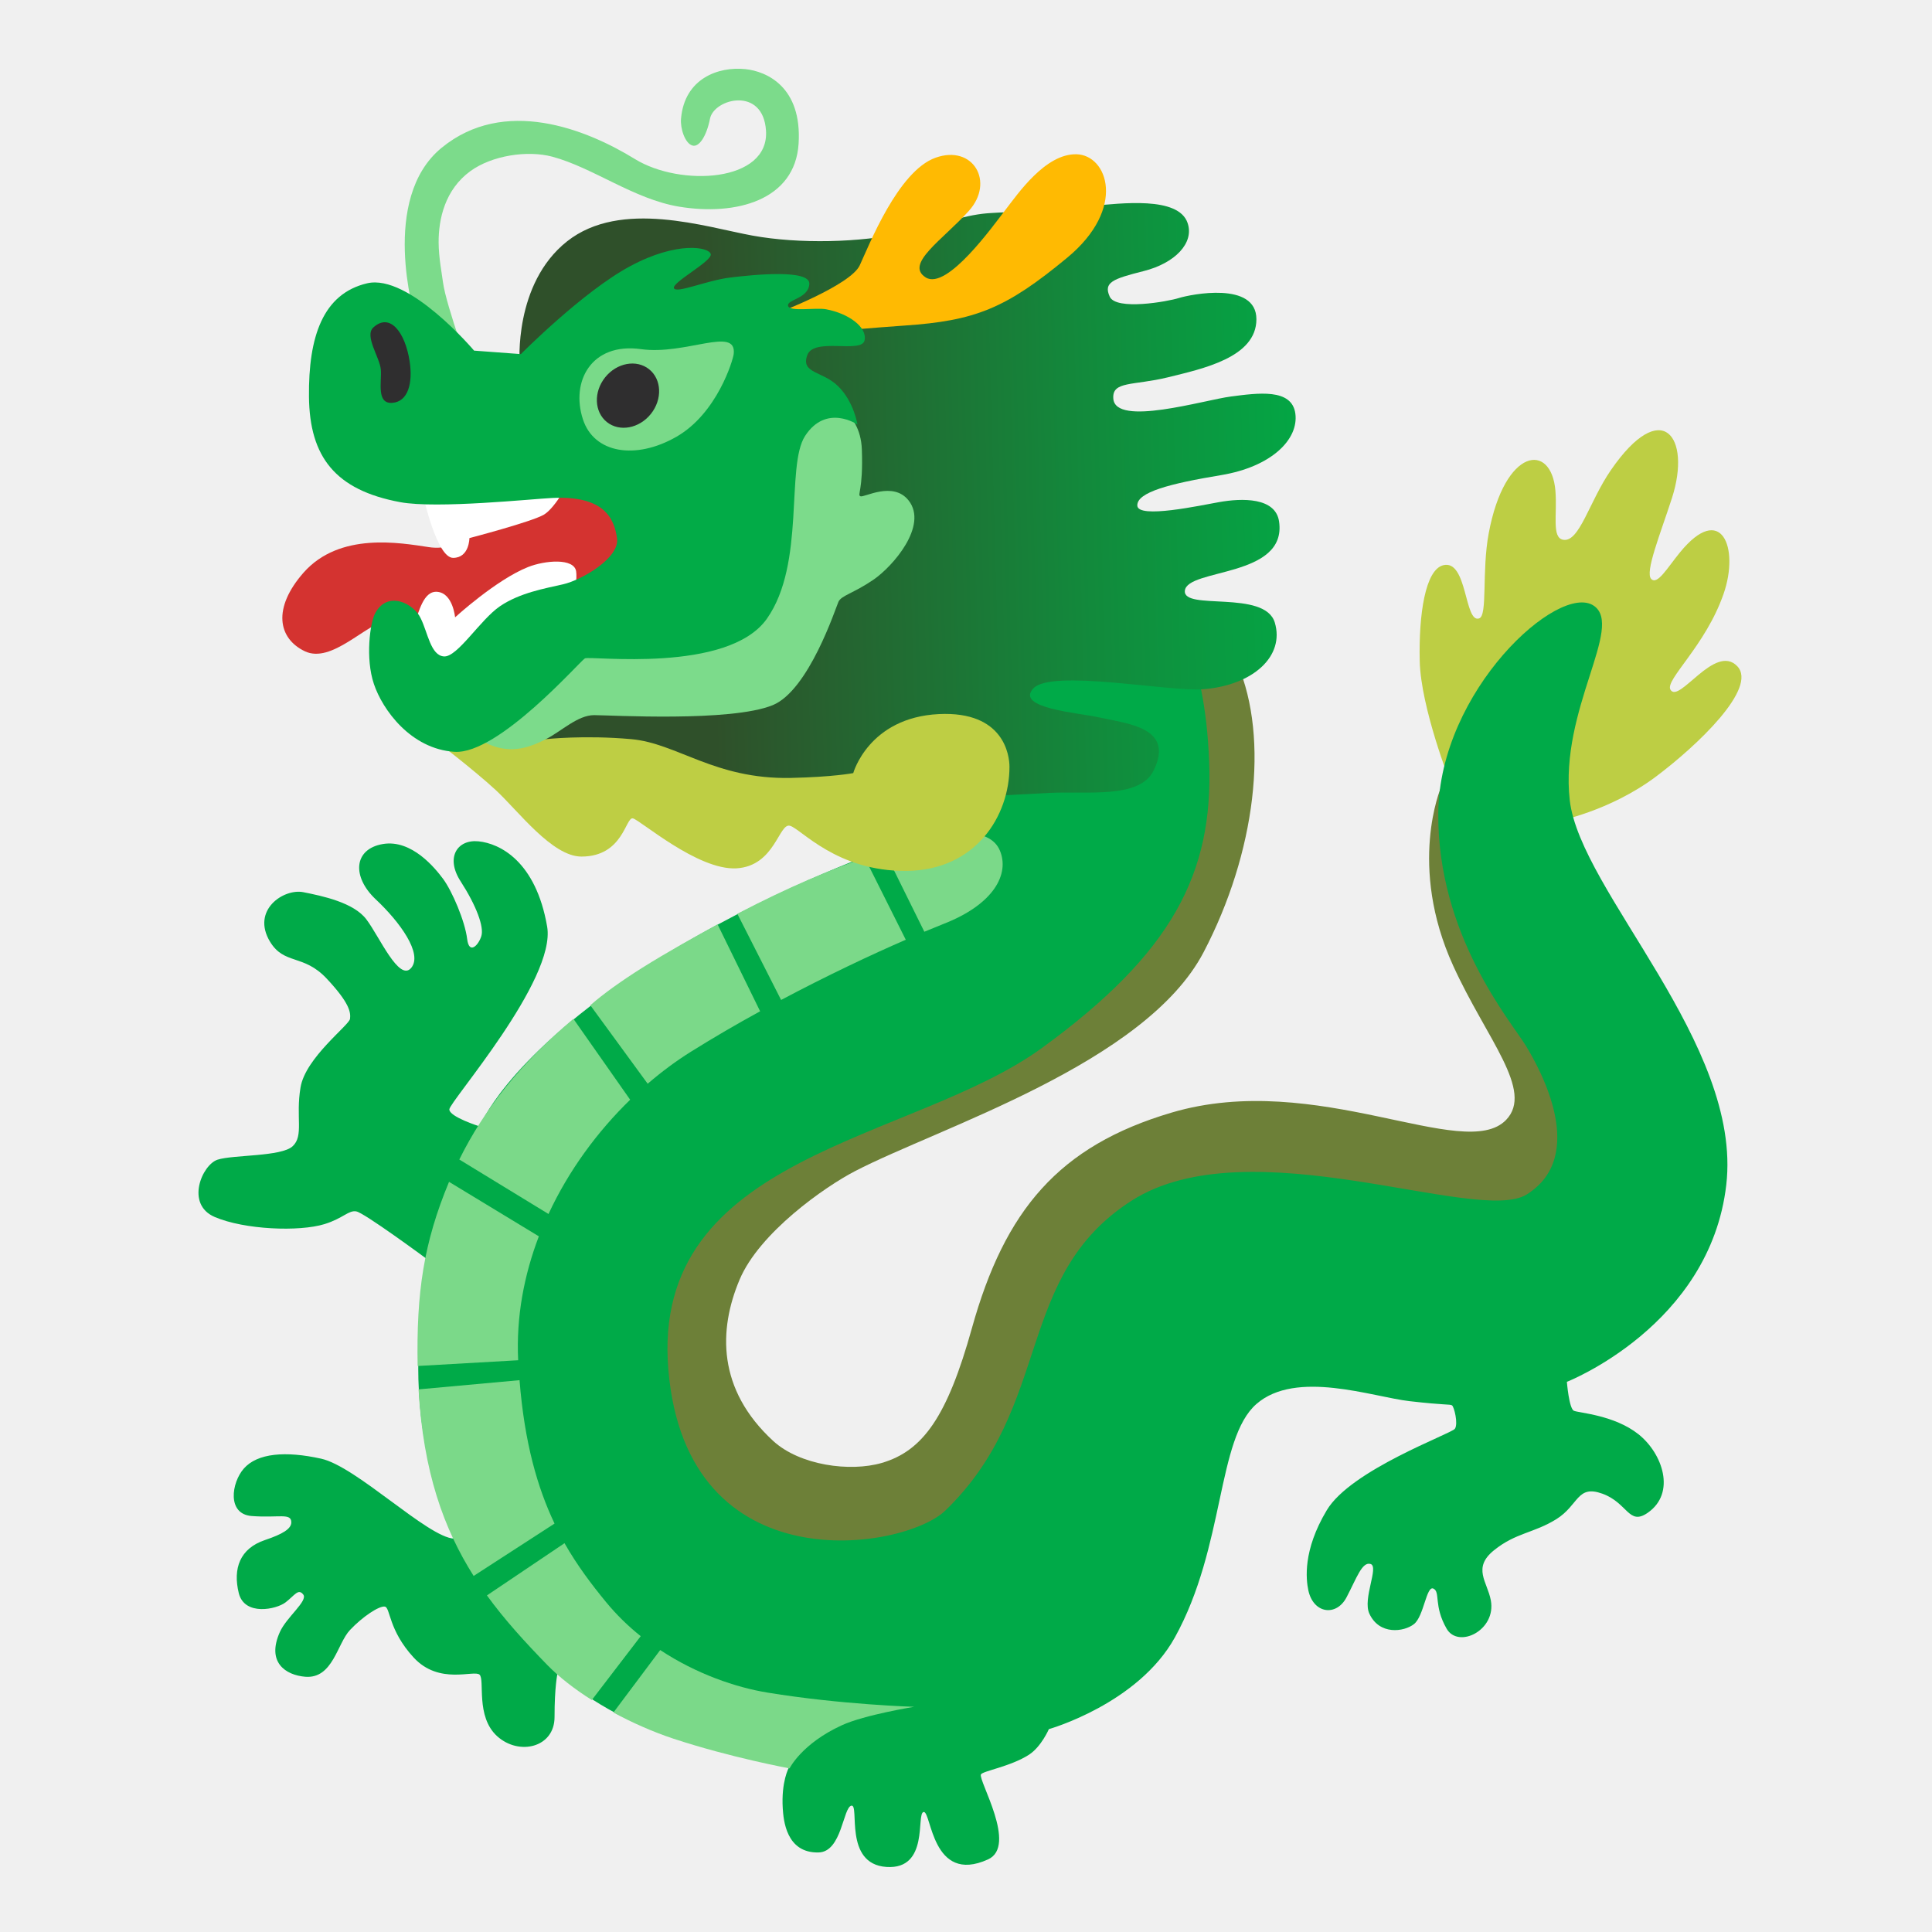
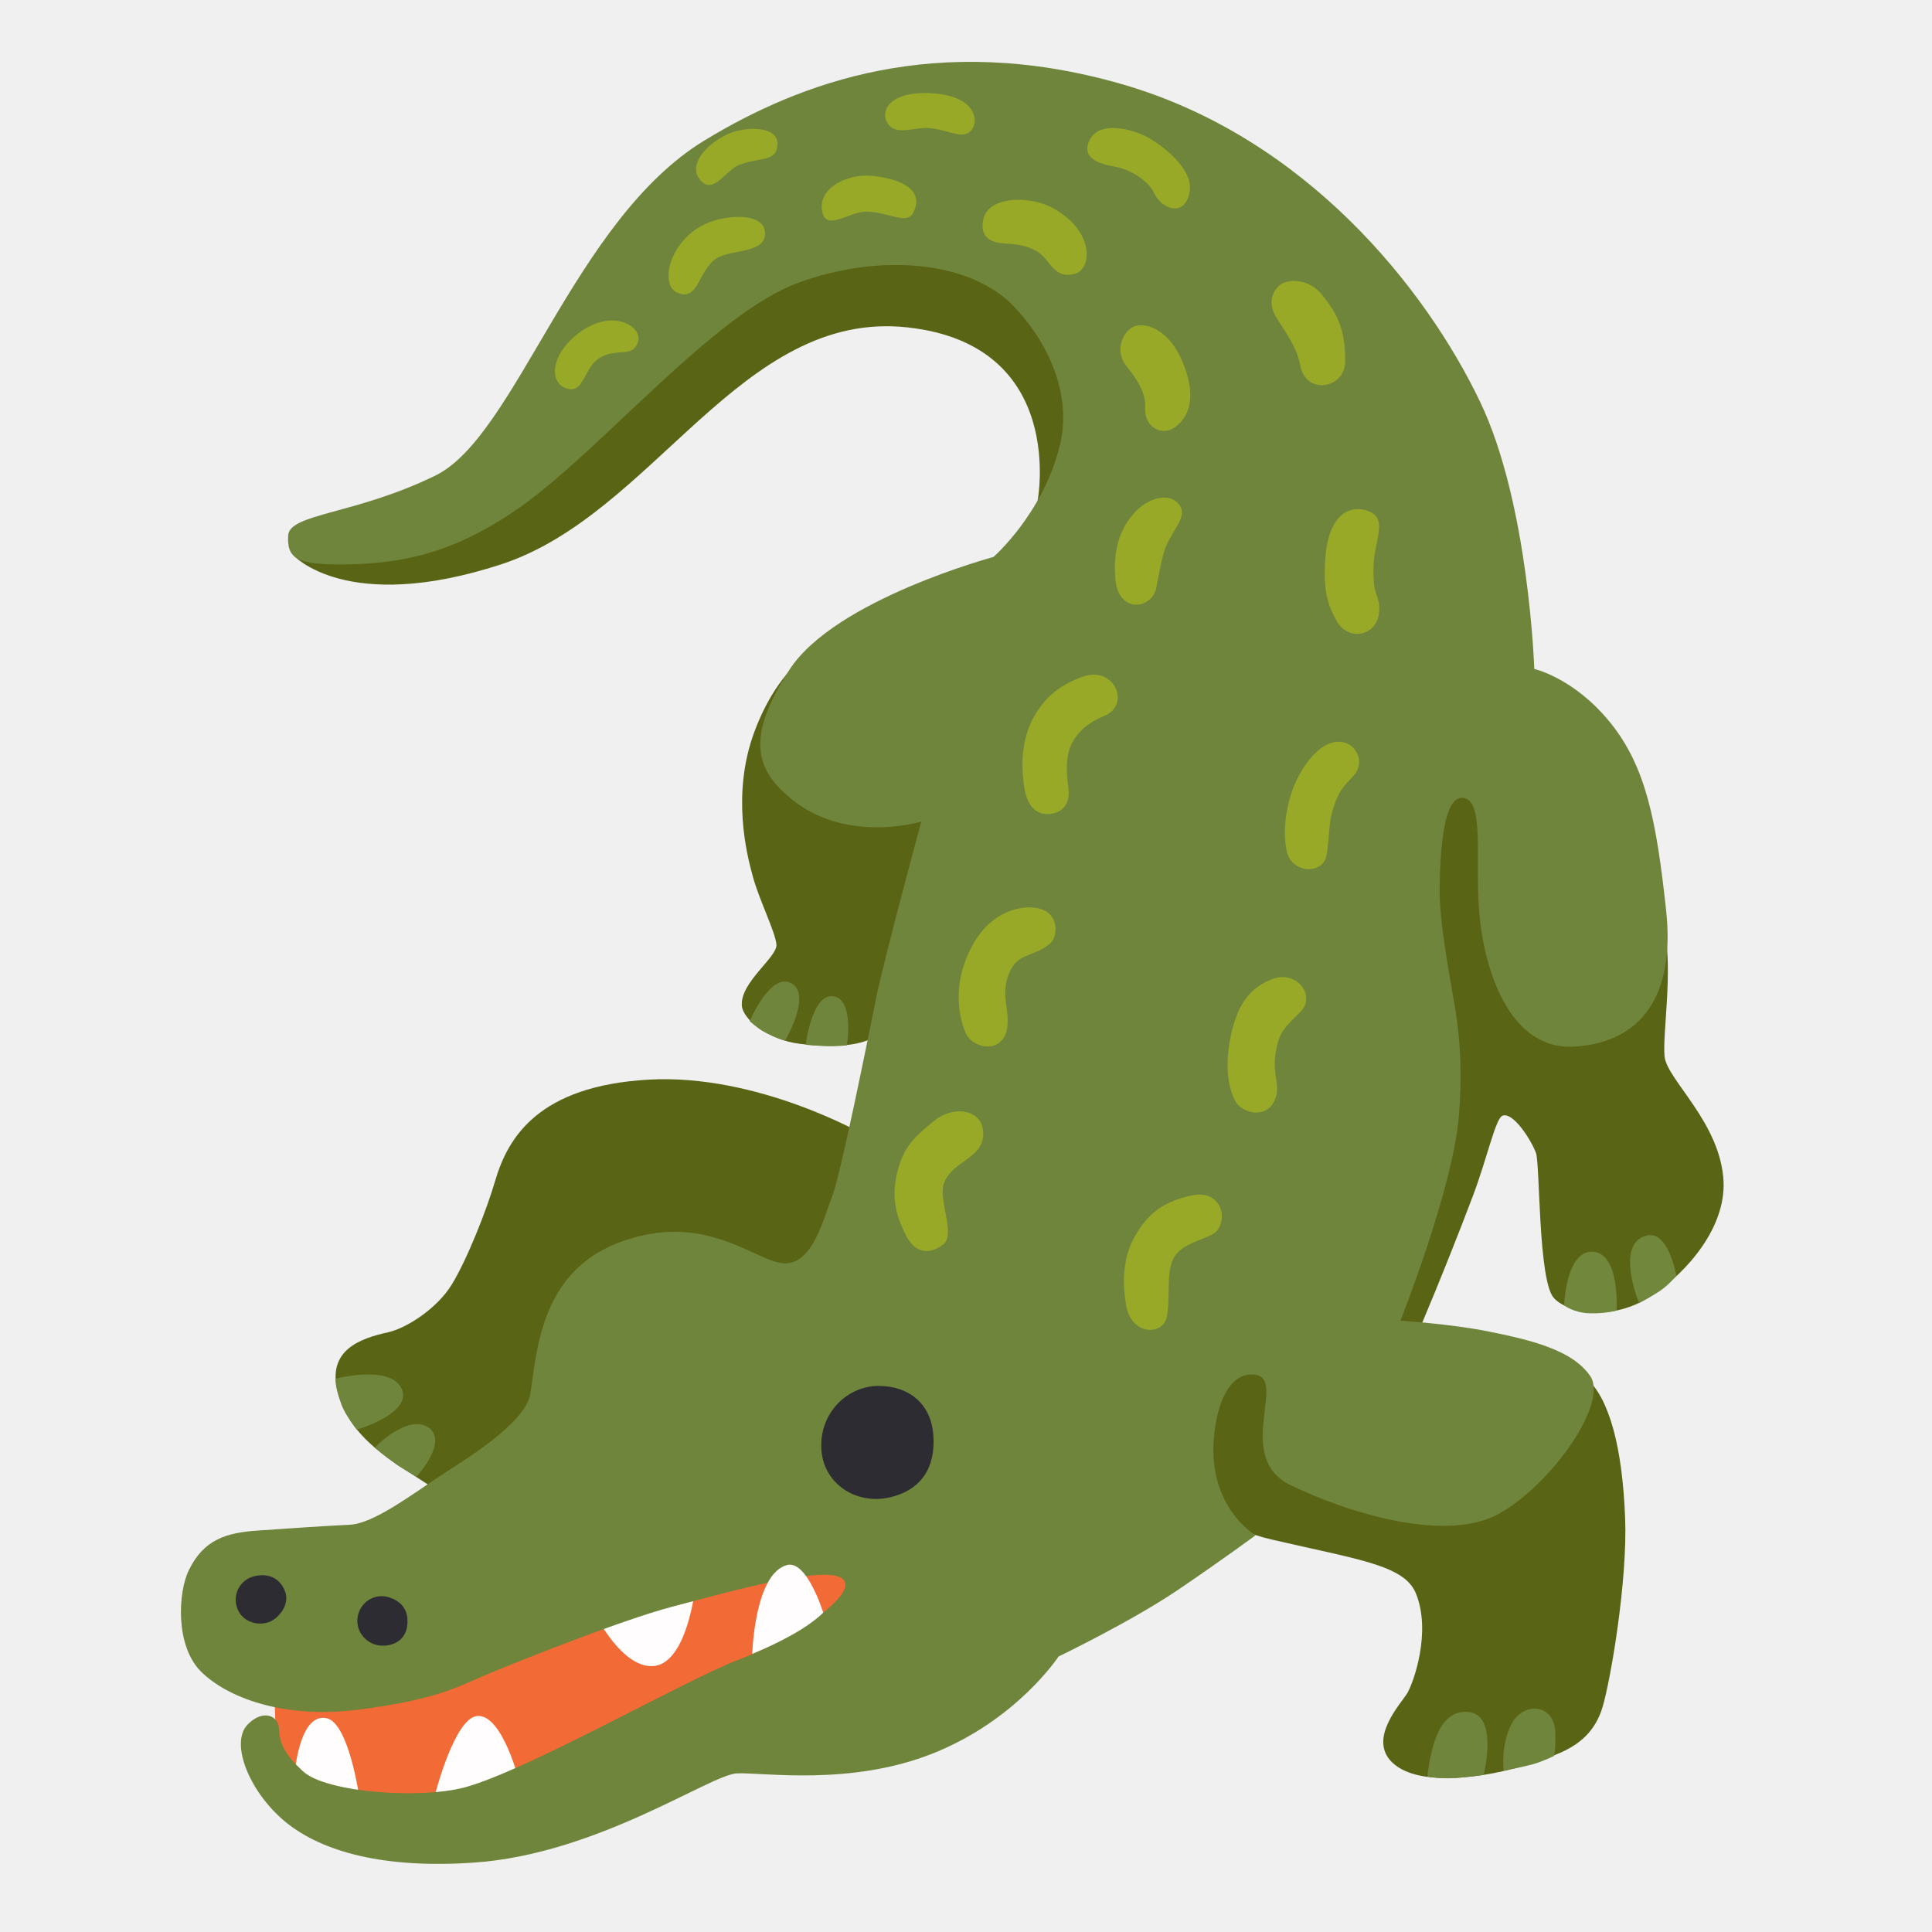
<svg xmlns="http://www.w3.org/2000/svg" version="1.1" id="Layer_3" x="0px" y="0px" viewBox="0 0 128 128" style="enable-background:new 0 0 128 128;" xml:space="preserve">
-   <path style="fill:#BDCE44;" d="M103.13,54.42c0,0,3.5-0.66,6.57-2.96c2.75-2.06,6.77-5.88,5.4-7.32c-1.48-1.55-3.87,2.53-4.43,1.55  c-0.37-0.65,2.32-2.89,3.52-6.34c1.07-3.07-0.15-6.11-2.89-2.75c-0.85,1.04-1.49,2.17-1.9,1.76c-0.44-0.44,0.61-3,1.38-5.39  c1.29-4.04-0.68-6.72-4.05-1.83c-1.44,2.08-2.09,4.82-3.17,4.62c-0.77-0.14-0.38-1.7-0.51-3.25c-0.27-3.23-3.36-2.87-4.42,2.83  c-0.47,2.52-0.06,5.43-0.63,5.63c-0.99,0.35-0.77-3.94-2.39-3.52c-1.18,0.31-1.62,3.24-1.55,6.34s2.04,8.09,2.04,8.09l2.75,5  L103.13,54.42z" />
-   <path style="fill:#6D8038;" d="M95.46,52.19c0,0-2.21,5.16,0.82,11.8c2.21,4.85,5.37,8.27,3.5,10.21  c-2.77,2.86-12.53-3.33-22.15-0.49C70.14,75.92,66.57,80.18,64.39,88c-1.63,5.85-3.24,8.12-5.96,8.92c-2.12,0.62-5.44,0.16-7.2-1.45  c-3.72-3.42-3.63-7.37-2.23-10.69c1.31-3.11,5.64-6.15,7.65-7.19c5.56-2.89,19.22-7.11,23.09-14.5c3.45-6.59,4.36-14.15,2.25-19.08  c-2.11-4.93-5.49-3.17-5.49-3.17l0.77,11.68L63.83,66.6L44.47,79.83L41.8,93.91l6.76,11.4l13.94-1.06l14.22-21.4l13.73-0.99  l13.02-0.7l4.93-13.8L95.46,52.19z" />
-   <path style="fill:#00AA48;" d="M105.59,40.13c-2.32-1.57-10.23,5.63-10.3,13.73c-0.07,8.09,4.81,13.8,5.8,15.42s4.11,7.3,0.07,9.85  c-3.24,2.06-18.37-4.58-26.19,0.42c-7.81,5-5.16,13.59-12.34,20.53c-2.69,2.61-17.15,5.02-18.35-9.34s16.19-15.06,24.78-21.33  c8.59-6.26,11.33-11.54,11.05-18.93c-0.28-7.39-2.46-9.71-2.46-9.71l-13.8,5.63l-6.34,10.28c0,0-8.27,3.03-15.58,7.95  c-8.61,5.8-10.14,10-10.14,10s-2.02-0.63-2.02-1.13s7.09-8.57,6.48-12.11c-0.75-4.34-3.14-5.51-4.55-5.65  c-1.41-0.14-2.21,1.08-1.17,2.67c1.03,1.6,1.55,3,1.36,3.61c-0.19,0.61-0.81,1.25-0.94,0.19c-0.14-1.17-0.99-3.17-1.6-3.99  c-0.5-0.67-2.06-2.63-3.99-2.3s-2.06,2.16-0.47,3.66c1.6,1.5,3.14,3.61,2.35,4.55c-0.8,0.94-2.11-2.09-2.96-3.21  c-0.84-1.13-2.93-1.56-4.18-1.81c-1.31-0.26-3.47,1.19-2.21,3.28c0.94,1.55,2.21,0.8,3.75,2.44s1.6,2.25,1.55,2.67  c-0.05,0.42-2.96,2.58-3.28,4.55c-0.33,1.97,0.23,3.19-0.52,3.89c-0.75,0.7-3.94,0.56-4.97,0.89c-1.03,0.33-2.16,2.96-0.19,3.8  c1.97,0.84,5.58,0.99,7.27,0.47c1.23-0.38,1.6-0.94,2.11-0.84c0.52,0.09,4.6,3.1,4.6,3.1s-0.58,4.34-0.49,8.02  c0.12,4.79,1.55,8.54,1.55,8.54s1.43,2.04,0.82,2.02c-1.74-0.07-6.48-4.79-8.82-5.3c-2.35-0.52-4.22-0.37-5.12,0.66  c-0.82,0.94-1.12,3.01,0.52,3.14c1.79,0.14,2.63-0.23,2.63,0.42c0,0.43-0.58,0.78-1.74,1.17c-1.67,0.56-2.14,1.89-1.74,3.52  c0.38,1.53,2.49,1.08,3.1,0.61s0.84-0.94,1.17-0.52c0.33,0.42-1.11,1.5-1.55,2.49c-0.89,1.99,0.36,2.85,1.69,2.96  c1.83,0.14,2.11-2.21,2.96-3.1c0.84-0.89,1.92-1.6,2.3-1.55c0.38,0.05,0.23,1.55,1.92,3.38c1.69,1.83,3.99,0.8,4.36,1.13  s-0.28,2.77,1.17,4.08c1.45,1.31,3.8,0.75,3.8-1.27s0.19-2.86,0.19-2.86s2.84,2.49,6.55,3.8c3.71,1.31,8.78,2.42,8.78,2.42  s-0.51,0.91-0.4,2.7c0.05,0.73,0.21,2.96,2.37,2.91c1.55-0.03,1.62-3,2.18-3.1c0.56-0.09-0.54,3.87,2.32,4.06  c2.86,0.19,1.95-3.54,2.46-3.64c0.52-0.09,0.53,4.84,4.27,3.14c1.97-0.89-0.66-5.24-0.47-5.63c0.12-0.23,1.97-0.52,3.19-1.31  c0.81-0.53,1.31-1.69,1.31-1.69s5.91-1.67,8.35-6.08c3.33-6.02,2.77-13.16,5.4-15.46c2.63-2.3,7.7-0.47,10.14-0.19  c2.44,0.28,2.67,0.19,2.82,0.28c0.14,0.09,0.42,1.22,0.19,1.55c-0.23,0.33-6.9,2.72-8.49,5.4c-1.6,2.67-1.37,4.58-1.22,5.3  c0.33,1.55,1.85,1.76,2.53,0.47c0.67-1.27,1.03-2.39,1.6-2.21c0.56,0.19-0.54,2.29-0.09,3.28c0.66,1.45,2.3,1.22,2.96,0.7  c0.66-0.52,0.82-2.58,1.29-2.35c0.47,0.23,0,1.13,0.87,2.65c0.77,1.35,3.31,0.12,2.93-1.88c-0.23-1.22-1.24-2.14,0.21-3.31  s2.63-1.13,4.13-2.06c1.5-0.94,1.36-2.3,3.05-1.69c1.69,0.61,1.74,2.14,3,1.27c1.9-1.31,0.99-3.94-0.61-5.21  c-1.6-1.27-3.94-1.41-4.27-1.55c-0.33-0.14-0.47-1.92-0.47-1.92s9.48-3.71,10.56-13.05c1.08-9.34-9.67-19.43-10.37-25.48  C103.32,47.01,107.62,41.5,105.59,40.13z" />
-   <path style="fill:#7BD989;" d="M40.64,113.46c1.28,0.69,2.64,1.29,3.97,1.73c3.82,1.26,7.7,1.97,7.7,1.97s0.8-1.64,3.47-2.86  c1.51-0.69,4.79-1.22,4.79-1.22s-4.83-0.14-9.71-0.94c-2.1-0.34-4.73-1.24-7.12-2.82L40.64,113.46z" />
-   <path style="fill:#7BD989;" d="M51.75,66.25c3.05-1.62,5.98-3,8.26-3.99l-2.72-5.43c-2.17,0.75-5,1.91-8.44,3.71L51.75,66.25z" />
-   <path style="fill:#7BD989;" d="M36.34,80.43c1.34-2.89,3.25-5.47,5.41-7.57l-3.76-5.36c-3.48,2.91-5.93,6.02-7.56,9.32L36.34,80.43z  " />
-   <path style="fill:#7BD989;" d="M29.75,78.3c-1.68,4.04-2.17,7.32-2.08,12.2l6.66-0.38c-0.14-2.87,0.39-5.64,1.37-8.21L29.75,78.3z" />
-   <path style="fill:#7BD989;" d="M32.26,105.7c1.19,1.64,2.55,3.12,4,4.61c0.77,0.79,1.79,1.59,2.95,2.32l3.24-4.23  c-0.83-0.66-1.6-1.41-2.3-2.26c-0.96-1.17-1.9-2.41-2.75-3.9L32.26,105.7z" />
-   <path style="fill:#7BD989;" d="M31.38,104.41c-1.97-3.11-3.34-6.88-3.65-12.36l6.69-0.61c0.33,4.15,1.19,7.13,2.32,9.5L31.38,104.41  z" />
-   <path style="fill:#7BD989;" d="M42.91,71.8c0.93-0.8,1.9-1.52,2.88-2.13c1.49-0.93,3.03-1.83,4.57-2.67l-2.82-5.76  c-1.48,0.81-3.32,1.83-5.01,2.89c-1.33,0.84-2.53,1.69-3.42,2.47L42.91,71.8z" />
-   <path style="fill:#7BD989;" d="M61.24,61.73c0.46-0.19,0.88-0.36,1.25-0.51c3.38-1.31,4.41-3.33,3.75-4.88  c-0.66-1.55-3.24-1.17-3.85-0.94c-0.25,0.09-1.54,0.29-3.79,0.99L61.24,61.73z" />
-   <path style="fill:none;stroke:#6D8038;stroke-miterlimit:10;" d="M76.38,50.34" />
-   <path style="fill:none;stroke:#6D8038;stroke-miterlimit:10;" d="M69.55,52.52" />
-   <linearGradient id="SVGID_1_" gradientUnits="userSpaceOnUse" x1="88.642" y1="32.751" x2="46.971" y2="33.877">
-     <stop offset="0" style="stop-color:#01AB46" />
-     <stop offset="0.396" style="stop-color:#128A3C" />
-     <stop offset="1" style="stop-color:#2F502A" />
-   </linearGradient>
-   <path style="fill:url(#SVGID_1_);" d="M34.43,24.11c0,0-0.42-5.3,3.14-8.12c3.57-2.82,9.2-0.94,12.29-0.38s7.13,0.47,10.04-0.19  c2.91-0.66,4.04-1.22,5.82-1.31s4.36-0.28,6.62-0.47c1.91-0.16,5.73-0.66,6.34,1.13c0.46,1.33-0.84,2.67-2.91,3.19  c-2.06,0.52-2.67,0.75-2.25,1.69s3.85,0.33,4.6,0.09c0.75-0.23,5.12-1.13,5.12,1.41s-3.57,3.28-5.87,3.85  c-2.3,0.56-3.7,0.23-3.61,1.41c0.14,1.88,6.01,0.09,7.79-0.14c1.78-0.23,4.04-0.56,4.27,1.13s-1.55,3.52-4.93,4.08  c-3.38,0.56-5.58,1.13-5.54,2.02s4.2-0.02,5.4-0.23c1.55-0.28,3.75-0.32,3.99,1.27c0.56,3.75-6.1,3.1-6.24,4.6  c-0.13,1.34,5.3-0.09,5.96,2.11c0.66,2.21-1.41,4.13-4.69,4.41c-2.28,0.2-10.09-1.36-11.31-0.05s2.96,1.61,4.36,1.92  c1.88,0.42,5.02,0.66,3.61,3.52c-0.92,1.88-4.36,1.36-6.87,1.48s-6.97,0.4-6.97,0.4l-10.04,0.47l-8.4-0.99l-5.3-1.97l-4.04-1.69  l-1.27-1.36l11.68-14.41L34.43,24.11z" />
-   <path style="fill:#BECE44;" d="M66.88,50.8c0,3.25-2.22,6.86-6.83,6.9c-4.61,0.04-6.97-2.78-7.71-2.99s-0.99,2.67-3.55,2.82  c-2.57,0.14-6.37-3.2-6.86-3.31c-0.49-0.11-0.63,2.53-3.41,2.53c-1.94,0-4.19-3.03-5.67-4.4s-4.12-3.38-4.12-3.38h7.46  c0,0,2.5-0.28,5.63,0c3.04,0.27,5.53,2.67,10.56,2.57c2.82-0.06,4.15-0.32,4.15-0.32s1.02-3.68,5.67-3.91  C66.53,47.1,66.88,50.06,66.88,50.8z" />
-   <path style="fill:#FFBA02;" d="M51.49,20.75c0,0,4.86-1.85,5.47-3.17c0.61-1.31,2.53-6.24,5.02-7.13c2.49-0.89,3.94,1.6,2.21,3.52  s-4.27,3.52-2.86,4.41s4.5-3.47,5.3-4.5s2.63-3.71,4.69-3.66c2.06,0.05,3.34,3.58-0.61,6.85c-4.08,3.38-6.1,4.18-10.79,4.5  c-4.69,0.33-6.95,0.63-6.95,0.63L51.49,20.75z" />
-   <path style="fill:#7CDB8B;" d="M27.48,20.96c0,0-2.35-7.79,1.78-11.17s9.53-1.27,12.81,0.75c3.01,1.85,8.9,1.54,8.68-1.88  c-0.19-2.96-3.44-2.13-3.71-0.8c-0.23,1.17-0.73,1.92-1.17,1.78c-0.5-0.15-0.81-1.16-0.75-1.78c0.23-2.67,2.49-3.47,4.27-3.28  c1.4,0.15,3.75,1.17,3.52,4.93s-4.15,4.81-7.93,4.18c-2.99-0.5-5.68-2.58-8.39-3.31c-1.66-0.44-4-0.08-5.43,0.96  c-1.67,1.22-2.11,3.15-2.1,4.74c0.01,1.01,0.2,1.94,0.29,2.63c0.21,1.57,1.97,6.34,1.97,6.34L27.48,20.96z" />
-   <path style="fill:#7CDB8B;" d="M54.61,26.5c0,0,2.39,0.52,2.49,3.28s-0.33,3-0.09,3.1s2.16-1.03,3.19,0.28  c1.3,1.66-1.03,4.36-2.35,5.26c-1.31,0.89-2.11,1.03-2.3,1.45c-0.19,0.42-1.96,5.87-4.36,6.85c-2.77,1.13-10.75,0.66-11.83,0.66  c-1.08,0-2.16,1.06-3.17,1.58s-1.99,0.86-3.17,0.57c-1.17-0.28-2.96-1.6-2.96-1.6L54.61,26.5z" />
-   <path style="fill:#D43330;" d="M38.61,38.79l2.86,0.14l1.45-5.12c0,0-3.99-1.36-5.4-1.08s-4.46,1.45-5.44,1.97  c-0.99,0.52-1.78,1.83-3.66,1.55c-1.88-0.28-5.91-1.03-8.31,1.69c-2.07,2.36-1.69,4.36,0.09,5.21c1.78,0.84,4.04-1.83,5.49-2.06  c1.45-0.23,3.66,0.8,3.66,0.8L38.61,38.79z" />
-   <path style="fill:#FFFFFF;" d="M28.05,32.88c0,0,0.89,4.08,1.97,4.08c1.08,0,1.08-1.31,1.08-1.31s4.13-1.08,4.93-1.55  c0.8-0.47,1.78-2.39,1.78-2.39l-7.32-0.52L28.05,32.88z" />
-   <path style="fill:#FFFFFF;" d="M27.95,44c0,0-0.84-1.83-0.52-2.63c0.33-0.8,0.61-2.25,1.55-2.16c1.03,0.1,1.17,1.69,1.17,1.69  s2.72-2.49,4.83-3.33c1.13-0.45,3.05-0.61,3.19,0.28c0.14,0.89-0.52,3.43-0.52,3.43L27.95,44z" />
-   <path style="fill:#02AB47;" d="M24.86,40.62c-0.35,0.64-0.66,3-0.09,4.69c0.56,1.69,2.44,4.32,5.35,4.5s8.31-6.01,8.63-6.19  c0.33-0.19,9.48,1.03,12.06-2.63c2.58-3.66,1.23-10.1,2.53-12.11c1.41-2.16,3.47-0.75,3.47-0.75s-0.23-1.5-1.27-2.53  c-1.03-1.03-2.49-0.84-2.06-2.06c0.42-1.22,3.61-0.09,3.8-0.99c0.19-0.89-1.09-1.79-2.55-2.06c-0.69-0.13-2.43,0.19-2.52-0.23  c-0.09-0.42,1.36-0.47,1.41-1.45c0.05-0.99-3.71-0.61-5.26-0.42c-1.55,0.19-3.57,1.08-3.71,0.7c-0.14-0.38,2.53-1.78,2.44-2.25  s-2.21-0.89-5.35,0.8c-3.14,1.69-7.23,5.82-7.23,5.82l-3.1-0.23c0,0-4.32-5.11-7.09-4.46c-2.92,0.69-3.89,3.52-3.85,7.51  s1.74,6.19,6.05,6.99c2.44,0.45,8.78-0.22,10.09-0.28c3.43-0.16,4.08,1.36,4.27,2.67s-2.35,2.77-3.57,3.05s-2.86,0.56-4.18,1.45  c-1.31,0.89-2.82,3.38-3.71,3.33c-0.89-0.05-1.08-1.6-1.55-2.53C27.44,40.01,25.7,39.08,24.86,40.62z" />
-   <path style="fill:#79DA89;" d="M48.61,23.45c-0.04,0.39-1.09,3.94-3.8,5.49c-2.71,1.55-5.46,1.09-6.19-1.16  c-0.82-2.51,0.56-5.1,3.84-4.65C45.42,23.55,48.82,21.58,48.61,23.45z" />
-   <ellipse transform="matrix(0.6249 -0.7807 0.7807 0.6249 -4.858 42.3191)" style="fill:#2F2E2F;" cx="41.61" cy="26.21" rx="2.24" ry="1.94" />
-   <path style="fill:#2F2E2F;" d="M24.74,21.69c-0.62,0.56,0.42,1.98,0.49,2.79s-0.31,2.28,0.75,2.21c1.06-0.07,1.38-1.31,1.16-2.75  C26.84,22,25.83,20.7,24.74,21.69z" />
+   <path style="fill:#5A6415;" d="M58.5,13.64l-18.96,10.7l-11.07,10.7l-9.03,1.75c0,0,3.52,3.94,13.76,0.6  c10.14-3.31,15.86-16.91,26.92-15.7c10.63,1.16,8.62,11.51,8.62,11.51l14.54-16.55L58.5,13.64z" />
+   <path style="fill:#5A6415;" d="M55.27,42.28c0,0-3.37,0.99-5.3,6.23c-1.5,4.07-0.52,8.02-0.09,9.57c0.42,1.55,1.49,3.66,1.56,4.5  c0.07,0.84-2.41,2.49-2.29,4.05c0.07,0.92,1.77,2.28,3.87,2.53c4.08,0.49,5-0.56,5-0.56l5.49-18.9L55.27,42.28z" />
+   <path style="fill:#5A6415;" d="M57.27,75.19c0,0-7.07-4.08-14.32-3.66s-9.29,3.8-10.14,6.69c-0.56,1.92-1.86,5.23-2.89,6.9  c-0.95,1.55-2.96,2.87-4.22,3.15c-1.81,0.4-4.05,1.16-3.33,3.94c0.59,2.28,2.25,3.71,4.29,5.05c2.01,1.31,4.38,2.82,4.38,2.82  l25.97-17.21L57.27,75.19z" />
+   <path style="fill:#5A6415;" d="M82.08,88.21l-5.91,7.81c0,0,2.32,4.65,8.09,5.98c5.77,1.34,8.76,1.69,9.54,3.55  c1.05,2.54-0.14,5.91-0.56,6.62c-0.42,0.7-2.62,3-1.02,4.58c1.94,1.9,7.18,0.77,9.01,0.14s4.13-1.11,4.94-3.78  c0.55-1.83,1.66-8.42,1.5-12.51c-0.18-4.75-1.06-7.92-2.53-9.26c-1.48-1.34-11.16-3.13-11.16-3.13s1.67-3.88,3.59-8.94  c0.95-2.5,1.51-5.17,1.97-5.35c0.73-0.28,1.94,1.69,2.22,2.46c0.28,0.77,0.14,8.47,1.19,9.62c0.89,0.98,3.83,1.62,6.52-0.18  c2.36-1.58,4.85-4.51,4.72-7.53c-0.18-3.91-3.77-6.76-3.91-8.31c-0.14-1.55,0.56-5.46,0-8.48c-0.56-3.03-15.03-12-15.03-12  L82.08,88.21z" />
+   <polyline style="fill:#F26A35;" points="56.04,101.72 22.67,110.73 18.17,111.79 18.31,116.36 26.83,121.99 46.54,116.15   59.14,109.4 55.62,101.23 " />
+   <path style="fill:#FFFDFD;" d="M19.51,117.63c0,0,0.28-4.15,2.11-3.8c1.49,0.29,2.18,5.21,2.18,5.21l2.53,2.11l2.53-2.39  c0,0,1.27-4.93,2.75-5.07c1.69-0.16,2.82,4.43,2.82,4.43l-8.09,4.43L19.51,117.63z" />
+   <path style="fill:#FFFDFD;" d="M39.5,107.07c0,0,1.75,3.48,3.8,3.31c2.46-0.21,2.89-6.19,2.89-6.19L39.5,107.07z" />
+   <path style="fill:#70853C;" d="M35.13,92.36c-0.32,1.93-4.3,4.33-5.96,5.42c-2.06,1.36-4.46,3.17-6.01,3.24s-3.85,0.23-6.05,0.38  c-2.11,0.14-3.61,0.59-4.6,2.63c-0.73,1.51-0.89,5.02,0.8,6.71c1.69,1.69,5.42,3.17,10.42,2.53c5-0.63,6.55-1.48,8.17-2.18  c1.62-0.7,9.15-3.73,12.67-4.65c3.52-0.92,10.14-2.82,11.26-1.83c1.13,0.99-3.38,4.01-6.9,5.35c-3.52,1.34-13.97,7.32-18.11,8.45  c-2.95,0.8-9.22,0.36-10.75-1.06c-1.16-1.07-1.55-1.81-1.58-2.78c-0.04-0.97-1.11-1.32-2.08-0.32c-1.2,1.23,0.11,4.5,2.53,6.48  c2.41,1.95,6.47,3.09,12.48,2.67c8.17-0.56,15.65-5.84,17.41-5.91c1.76-0.07,7.5,0.85,12.95-1.31c5.6-2.22,8.35-6.43,8.35-6.43  s4.88-2.35,7.98-4.46c3.1-2.11,5.07-3.57,5.07-3.57s-2.72-1.6-2.79-5.49c-0.04-2.32,0.77-5.49,2.82-5.14  c2.04,0.35-1.48,5.49,2.32,7.32s10.35,3.87,13.87,1.83c3.52-2.04,7.15-7.31,5.96-9.07c-1.2-1.76-4.03-2.41-6.76-2.96  c-2.56-0.51-5.82-0.71-5.82-0.71s3.45-8.66,3.87-13.51c0.22-2.53,0.12-4.94-0.21-6.97c-0.42-2.6-1.09-5.83-1.06-8.24  c0.04-2.6,0.28-6.19,1.62-5.91c1.34,0.28,0.73,3.94,0.99,7.39c0.28,3.87,1.97,9.36,6.34,9.08c4.36-0.28,6.69-3.31,6.05-9.08  c-0.63-5.77-1.3-9.43-3.7-12.39c-2.39-2.96-5.03-3.55-5.03-3.55s-0.35-10.94-3.59-17.7C94.51,19.19,86.55,9.09,74.31,5.57  S53,5.46,46.68,9.3c-8.69,5.28-12.49,19.6-17.84,22.21s-9.68,2.5-9.75,3.98c-0.07,1.48,0.49,1.97,3.94,1.9  c3.45-0.07,6.99-0.63,11.54-3.87c5.38-3.84,12.74-12.74,18.3-14.78s11.54-1.41,14.36,1.62s3.66,6.43,2.99,9.15  c-1.11,4.52-4.4,7.39-4.4,7.39s-10.49,2.82-13.51,7.46s-2.15,6.72,0.14,8.59c3.67,2.99,8.59,1.48,8.59,1.48s-2.43,8.94-2.99,11.68  c-0.56,2.75-2.36,11.76-2.92,13.16c-0.56,1.41-1.27,4.5-3.17,4.43c-1.9-0.07-5.28-3.59-11.05-1.34  C35.68,84.4,35.56,89.83,35.13,92.36z" />
+   <path style="fill:#FFFDFD;" d="M52.13,103.69c-2.15,0.6-2.29,5.88-2.29,5.88s1.31-0.51,2.71-1.3c1.37-0.77,1.99-1.43,1.99-1.43  S53.46,103.32,52.13,103.69z" />
+   <path style="fill:#70853C;" d="M97.26,113.42c-1.48-0.11-2.11,1.31-2.44,2.76c-0.18,0.77-0.25,1.51-0.25,1.51s0.84,0.18,1.83,0.11  s1.9-0.21,1.9-0.21S99.31,113.57,97.26,113.42z" />
+   <path style="fill:#70853C;" d="M99.62,117.31c0,0-0.21-1.71,0.53-3.11c0.74-1.41,2.78-1.4,2.89,0.53c0.05,0.97-0.07,1.6-0.07,1.6  s-0.7,0.35-1.39,0.55C100.77,117.1,99.62,117.31,99.62,117.31z" />
+   <path style="fill:#71873B;" d="M105.45,82.93c-1.72,0.01-1.82,3.55-1.82,3.55s0.61,0.5,1.71,0.53c0.98,0.03,1.76-0.18,1.76-0.18  S107.36,82.92,105.45,82.93z" />
+   <path style="fill:#71873B;" d="M108.59,86.32c0,0-1.63-3.92,0.5-4.46c1.46-0.37,1.97,2.66,1.97,2.66s-0.46,0.58-1.06,0.99  C109.36,85.94,108.59,86.32,108.59,86.32z" />
+   <path style="fill:#70853C;" d="M49.67,67.65c0,0,1.36-3.22,2.73-2.52c1.44,0.74-0.39,3.82-0.39,3.82s-0.77-0.25-1.41-0.6  C50.16,68.11,49.67,67.65,49.67,67.65z" />
+   <path style="fill:#70853C;" d="M55.12,66c1.51,0.07,0.99,3.26,0.99,3.26s-0.65,0.07-1.34,0.05c-0.64-0.02-1.39-0.09-1.39-0.09  S53.78,65.94,55.12,66z" />
+   <path style="fill:#70853C;" d="M22.25,91.34c0,0,3.63-0.95,4.36,0.67c0.74,1.62-2.97,2.71-2.97,2.71s-0.76-0.96-1-1.62  C22.13,91.74,22.25,91.34,22.25,91.34z" />
+   <path style="fill:#70853C;" d="M24.86,95.93c-0.04-0.11,2.25-2.29,3.55-1.34s-0.81,3.24-0.81,3.24s-0.88-0.48-1.44-0.88  C25.48,96.47,24.86,95.93,24.86,95.93z" />
+   <path style="fill:#2E2C33;" d="M61.83,95.01c0.14,1.64-0.33,3.57-2.82,4.18c-2.26,0.56-4.55-0.89-4.6-3.33  c-0.05-2.35,1.79-4.04,3.8-4.04S61.66,93,61.83,95.01z" />
+   <path style="fill:#2E2C33;" d="M26.99,107.61c-0.09,1.17-1.1,1.49-1.83,1.41c-1.03-0.12-1.71-1.13-1.42-2.09  c0.27-0.93,1.21-1.36,2.01-1.11C26.54,106.06,27.07,106.61,26.99,107.61z" />
+   <path style="fill:#2E2C33;" d="M18.85,105.34c0.42,0.94-0.38,1.87-0.99,2.11c-0.82,0.33-1.91-0.04-2.18-1.01  c-0.26-0.93,0.31-1.79,1.12-2S18.44,104.42,18.85,105.34z" />
+   <path style="fill:#97A927;" d="M59.54,77.32c-0.68,2.26,0.08,3.65,0.41,4.38c0.66,1.45,1.7,1.4,2.55,0.74  c0.84-0.66-0.38-3,0.05-4.08c0.61-1.55,2.77-1.6,2.58-3.47c-0.14-1.4-2.01-1.7-3.33-0.56C60.83,75.14,59.99,75.79,59.54,77.32z" />
+   <path style="fill:#97A927;" d="M64.03,63.47c-0.95,2.35-0.35,4.24-0.07,4.93c0.46,1.13,2.57,1.48,2.78-0.39  c0.14-1.26-0.46-2.08,0.11-3.52c0.55-1.41,1.69-1.06,2.75-2.01c0.56-0.51,0.63-2.39-1.44-2.36C67.06,60.14,65.15,60.69,64.03,63.47z  " />
+   <path style="fill:#97A927;" d="M81.52,68.74c-0.42,2.15-0.07,3.52,0.35,4.26c0.42,0.74,2.18,1.26,2.67-0.35  c0.28-0.92-0.39-1.65,0.11-3.55c0.25-0.97,0.92-1.44,1.55-2.11c0.99-1.06-0.33-2.76-1.94-2.11C83.14,65.33,82.04,66.12,81.52,68.74z  " />
+   <path style="fill:#97A927;" d="M75.15,81.98c-0.88,1.58-0.72,3.36-0.56,4.4c0.32,2.15,2.46,2.11,2.71,0.88  c0.25-1.23-0.04-2.75,0.39-3.77s1.76-1.26,2.6-1.69c1.16-0.6,0.84-3.06-1.34-2.6C76.77,79.66,75.85,80.72,75.15,81.98z" />
+   <path style="fill:#97A927;" d="M85.5,52.73c-0.53,1.79-0.38,3.01-0.25,3.66c0.32,1.51,2.43,1.58,2.64,0.25  c0.21-1.34,0.14-2.08,0.39-2.92c0.41-1.39,0.76-1.63,1.37-2.29c1.09-1.16-0.25-2.99-1.9-2.01C86.8,49.99,85.9,51.37,85.5,52.73z" />
+   <path style="fill:#97A927;" d="M68.42,47.64c-0.91,1.76-0.69,3.66-0.55,4.59c0.15,0.92,0.62,1.78,1.64,1.7  c1.02-0.07,1.39-0.85,1.28-1.7c-0.06-0.44-0.29-1.89,0.18-2.89s1.41-1.6,2.15-1.89c1.83-0.7,0.75-3.34-1.35-2.63  C70.24,45.35,69.15,46.23,68.42,47.64z" />
+   <path style="fill:#97A927;" d="M75.19,33.94c-1.32,1.42-1.39,3.14-1.3,4.36c0.18,2.43,2.43,2.04,2.71,0.67  c0.19-0.92,0.39-2.18,0.67-2.82c0.56-1.27,1.51-2.04,0.77-2.82C77.37,32.64,76.07,32.99,75.19,33.94z" />
+   <path style="fill:#97A927;" d="M87.79,37.19c-0.12,2.11,0.23,2.97,0.76,3.94c0.76,1.39,2.71,1.04,2.82-0.6  c0.08-1.19-0.48-0.91-0.36-3.22c0.08-1.46,0.87-2.86-0.2-3.38C89.75,33.41,87.99,33.69,87.79,37.19z" />
+   <path style="fill:#97A927;" d="M84.51,20.95c0.6,1.02,1.37,1.9,1.65,3.31c0.39,1.94,2.93,1.48,2.96-0.28  c0.04-2.36-0.7-3.41-1.55-4.47c-0.82-1.02-2.15-1.06-2.71-0.67S84,20.08,84.51,20.95z" />
+   <path style="fill:#97A927;" d="M74.84,21.81c-0.64,0.54-0.87,1.62-0.23,2.42c0.84,1.04,1.31,1.89,1.26,2.76  c-0.08,1.39,1.17,1.9,1.97,1.32c1.07-0.78,1.44-2.24,0.42-4.53C77.3,21.64,75.57,21.18,74.84,21.81z" />
+   <path style="fill:#97A927;" d="M72.09,9.52c-0.31,0.98,0.73,1.34,1.77,1.52c1.04,0.18,2.24,0.96,2.59,1.73  c0.49,1.08,2.03,1.67,2.36-0.02c0.29-1.45-1.56-2.95-2.7-3.61C75.18,8.59,72.63,7.82,72.09,9.52z" />
+   <path style="fill:#97A927;" d="M69.8,13.81c-1.58-0.89-4.32-0.81-4.65,0.7c-0.35,1.65,1.16,1.6,1.83,1.65  c0.88,0.07,1.72,0.32,2.25,0.95c0.53,0.63,0.92,1.34,2.01,1.02C72.33,17.82,72.55,15.35,69.8,13.81z" />
+   <path style="fill:#97A927;" d="M64.38,8.6c0.46-0.58,0.32-2.29-2.78-2.43c-2.59-0.12-3.26,1.12-2.85,1.9  c0.53,1.02,1.82,0.31,2.89,0.42C62.94,8.63,63.82,9.3,64.38,8.6z" />
+   <path style="fill:#97A927;" d="M57.87,11.66c-1.79-0.21-3.78,0.87-3.38,2.43c0.32,1.23,1.79-0.1,2.96-0.07  c1.41,0.04,2.65,0.9,3.06,0.07C61.11,12.89,60.33,11.95,57.87,11.66z" />
+   <path style="fill:#97A927;" d="M51.51,9.55c-0.03,1.2-1.15,0.85-2.53,1.37c-0.84,0.32-1.63,1.83-2.42,1.17  c-1.06-0.89-0.09-2.31,1.5-3.13C49.21,8.35,51.55,8.28,51.51,9.55z" />
+   <path style="fill:#97A927;" d="M46.66,14.87c-2.35,1.15-2.96,4.01-1.79,4.52c1.42,0.62,1.39-1.5,2.61-2.28  c0.97-0.61,3.23-0.29,3.21-1.67C50.67,14.06,48.08,14.18,46.66,14.87z" />
+   <path style="fill:#97A927;" d="M42.28,22.6c0.26-0.91-1.55-2.15-3.7-0.7s-2.3,3.57-0.92,3.87c0.99,0.21,1.06-1.29,1.9-1.94  C40.76,22.92,41.93,23.84,42.28,22.6z" />
</svg>
